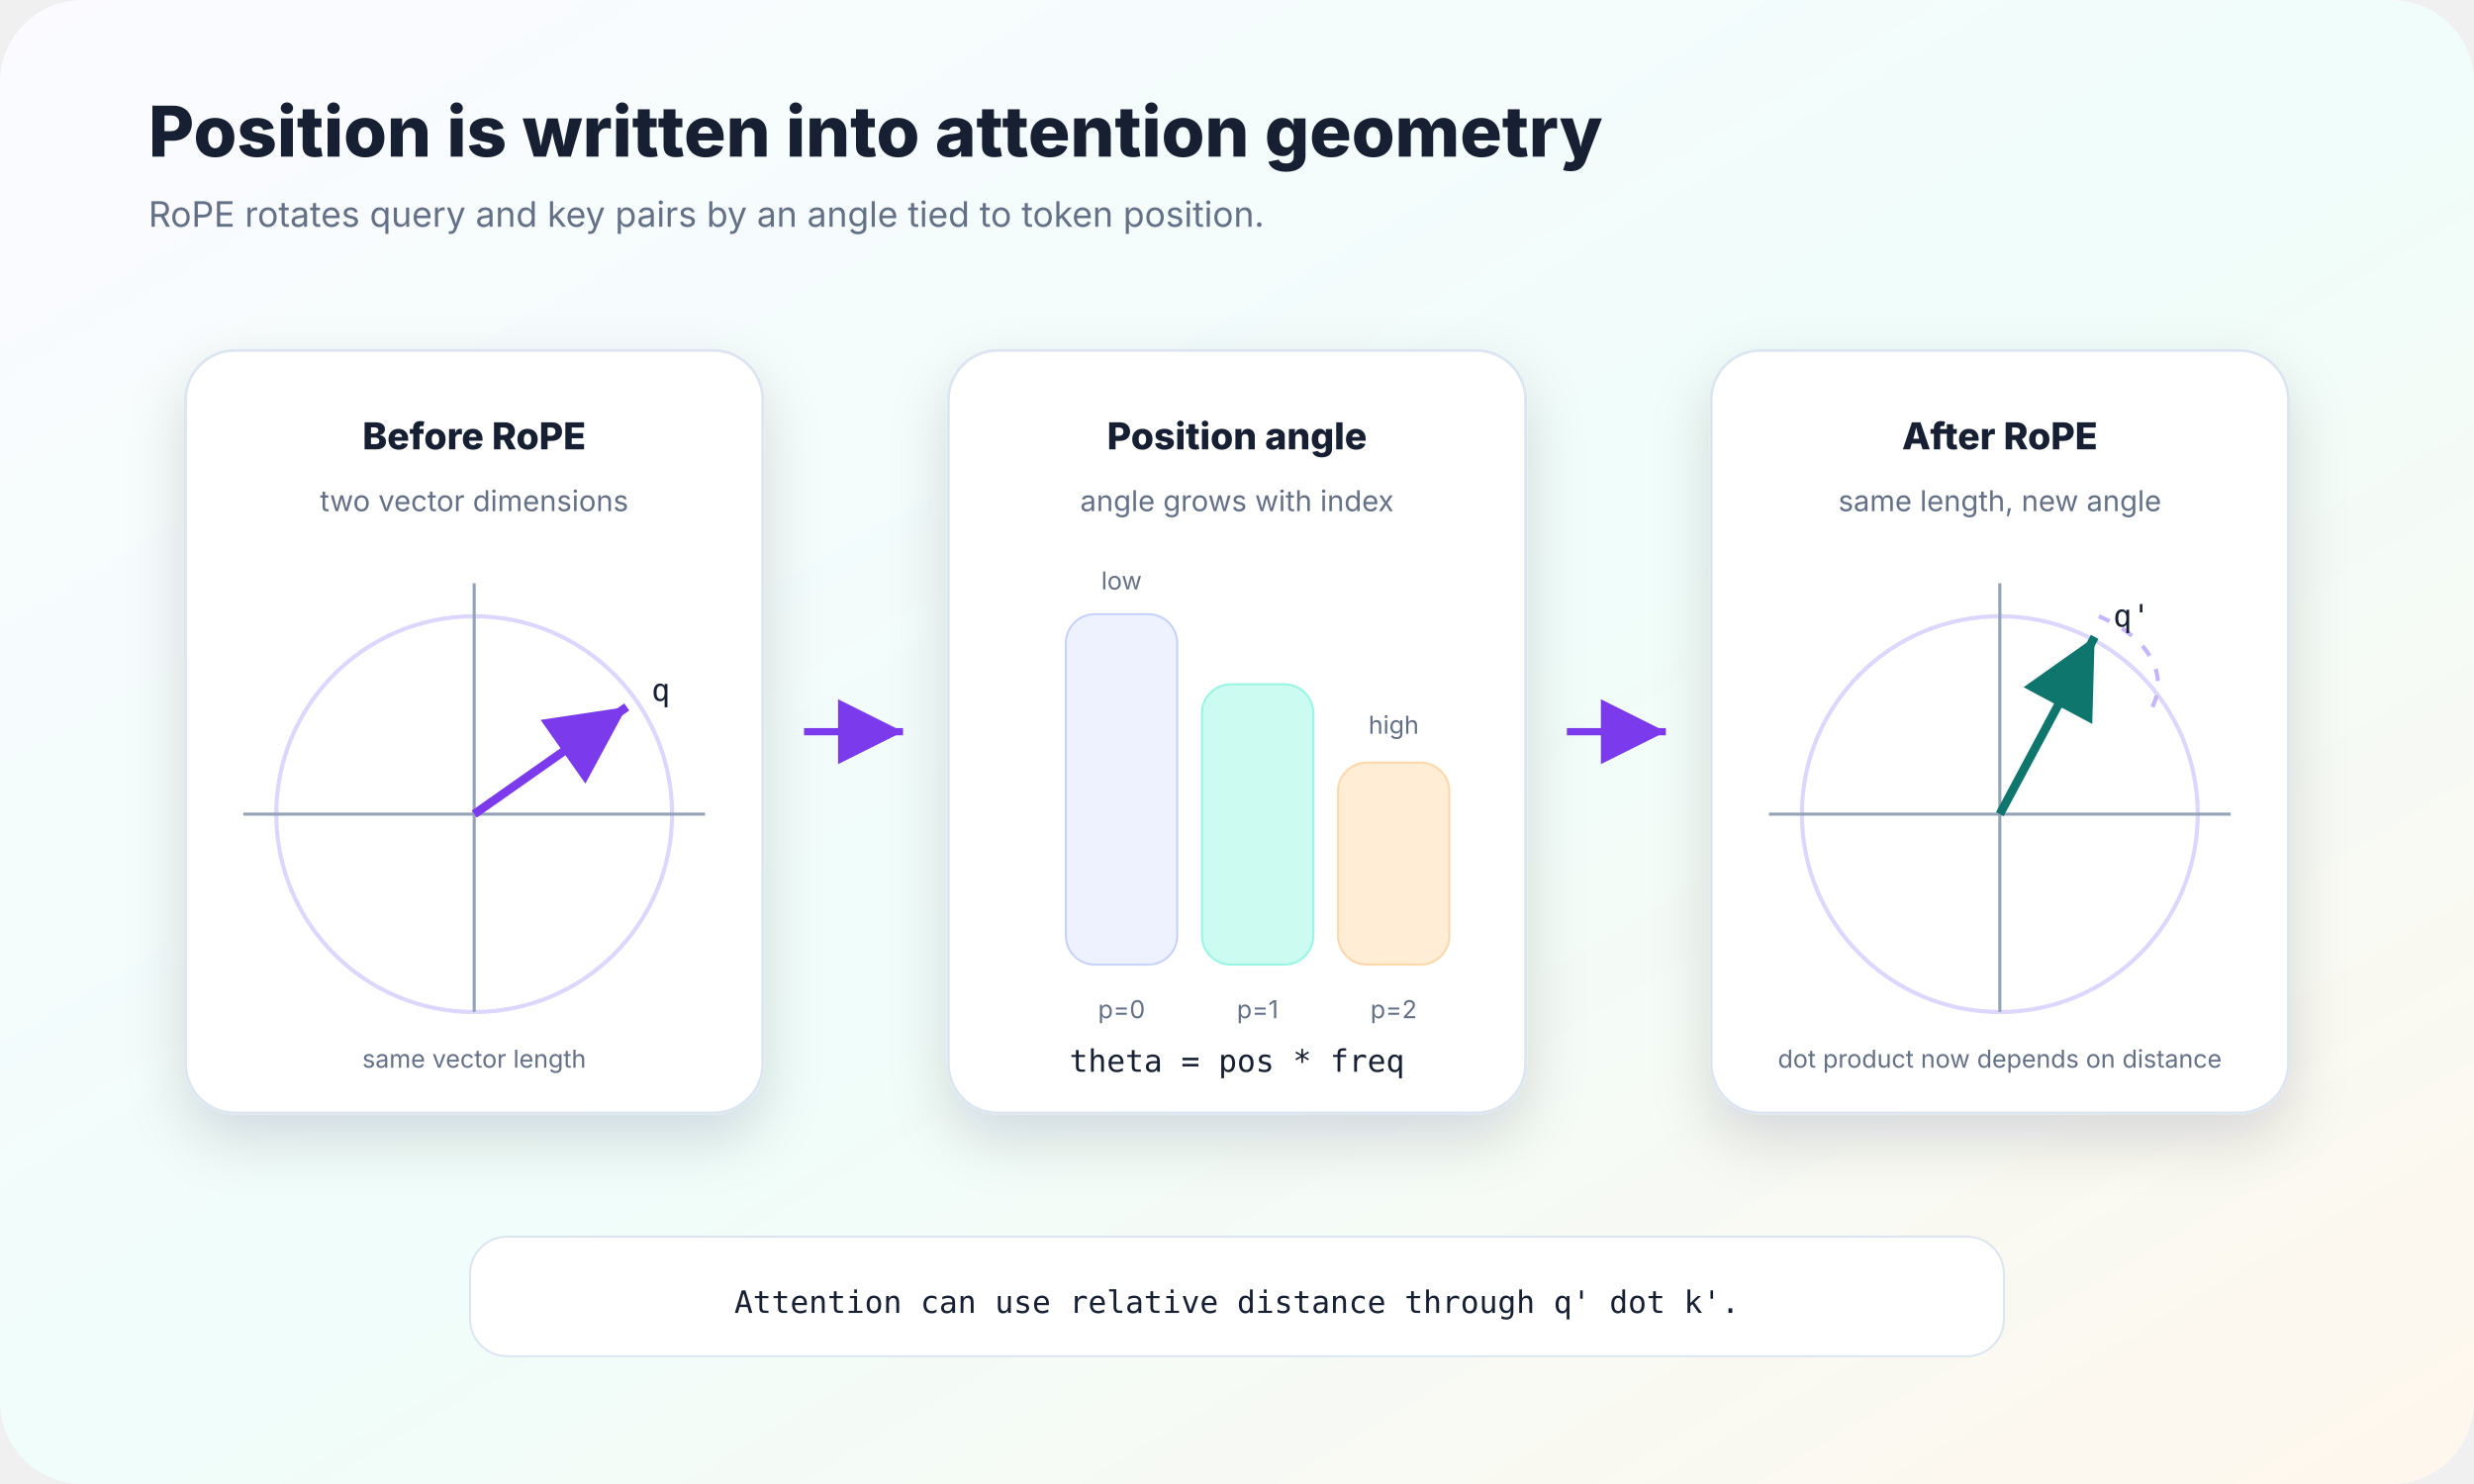
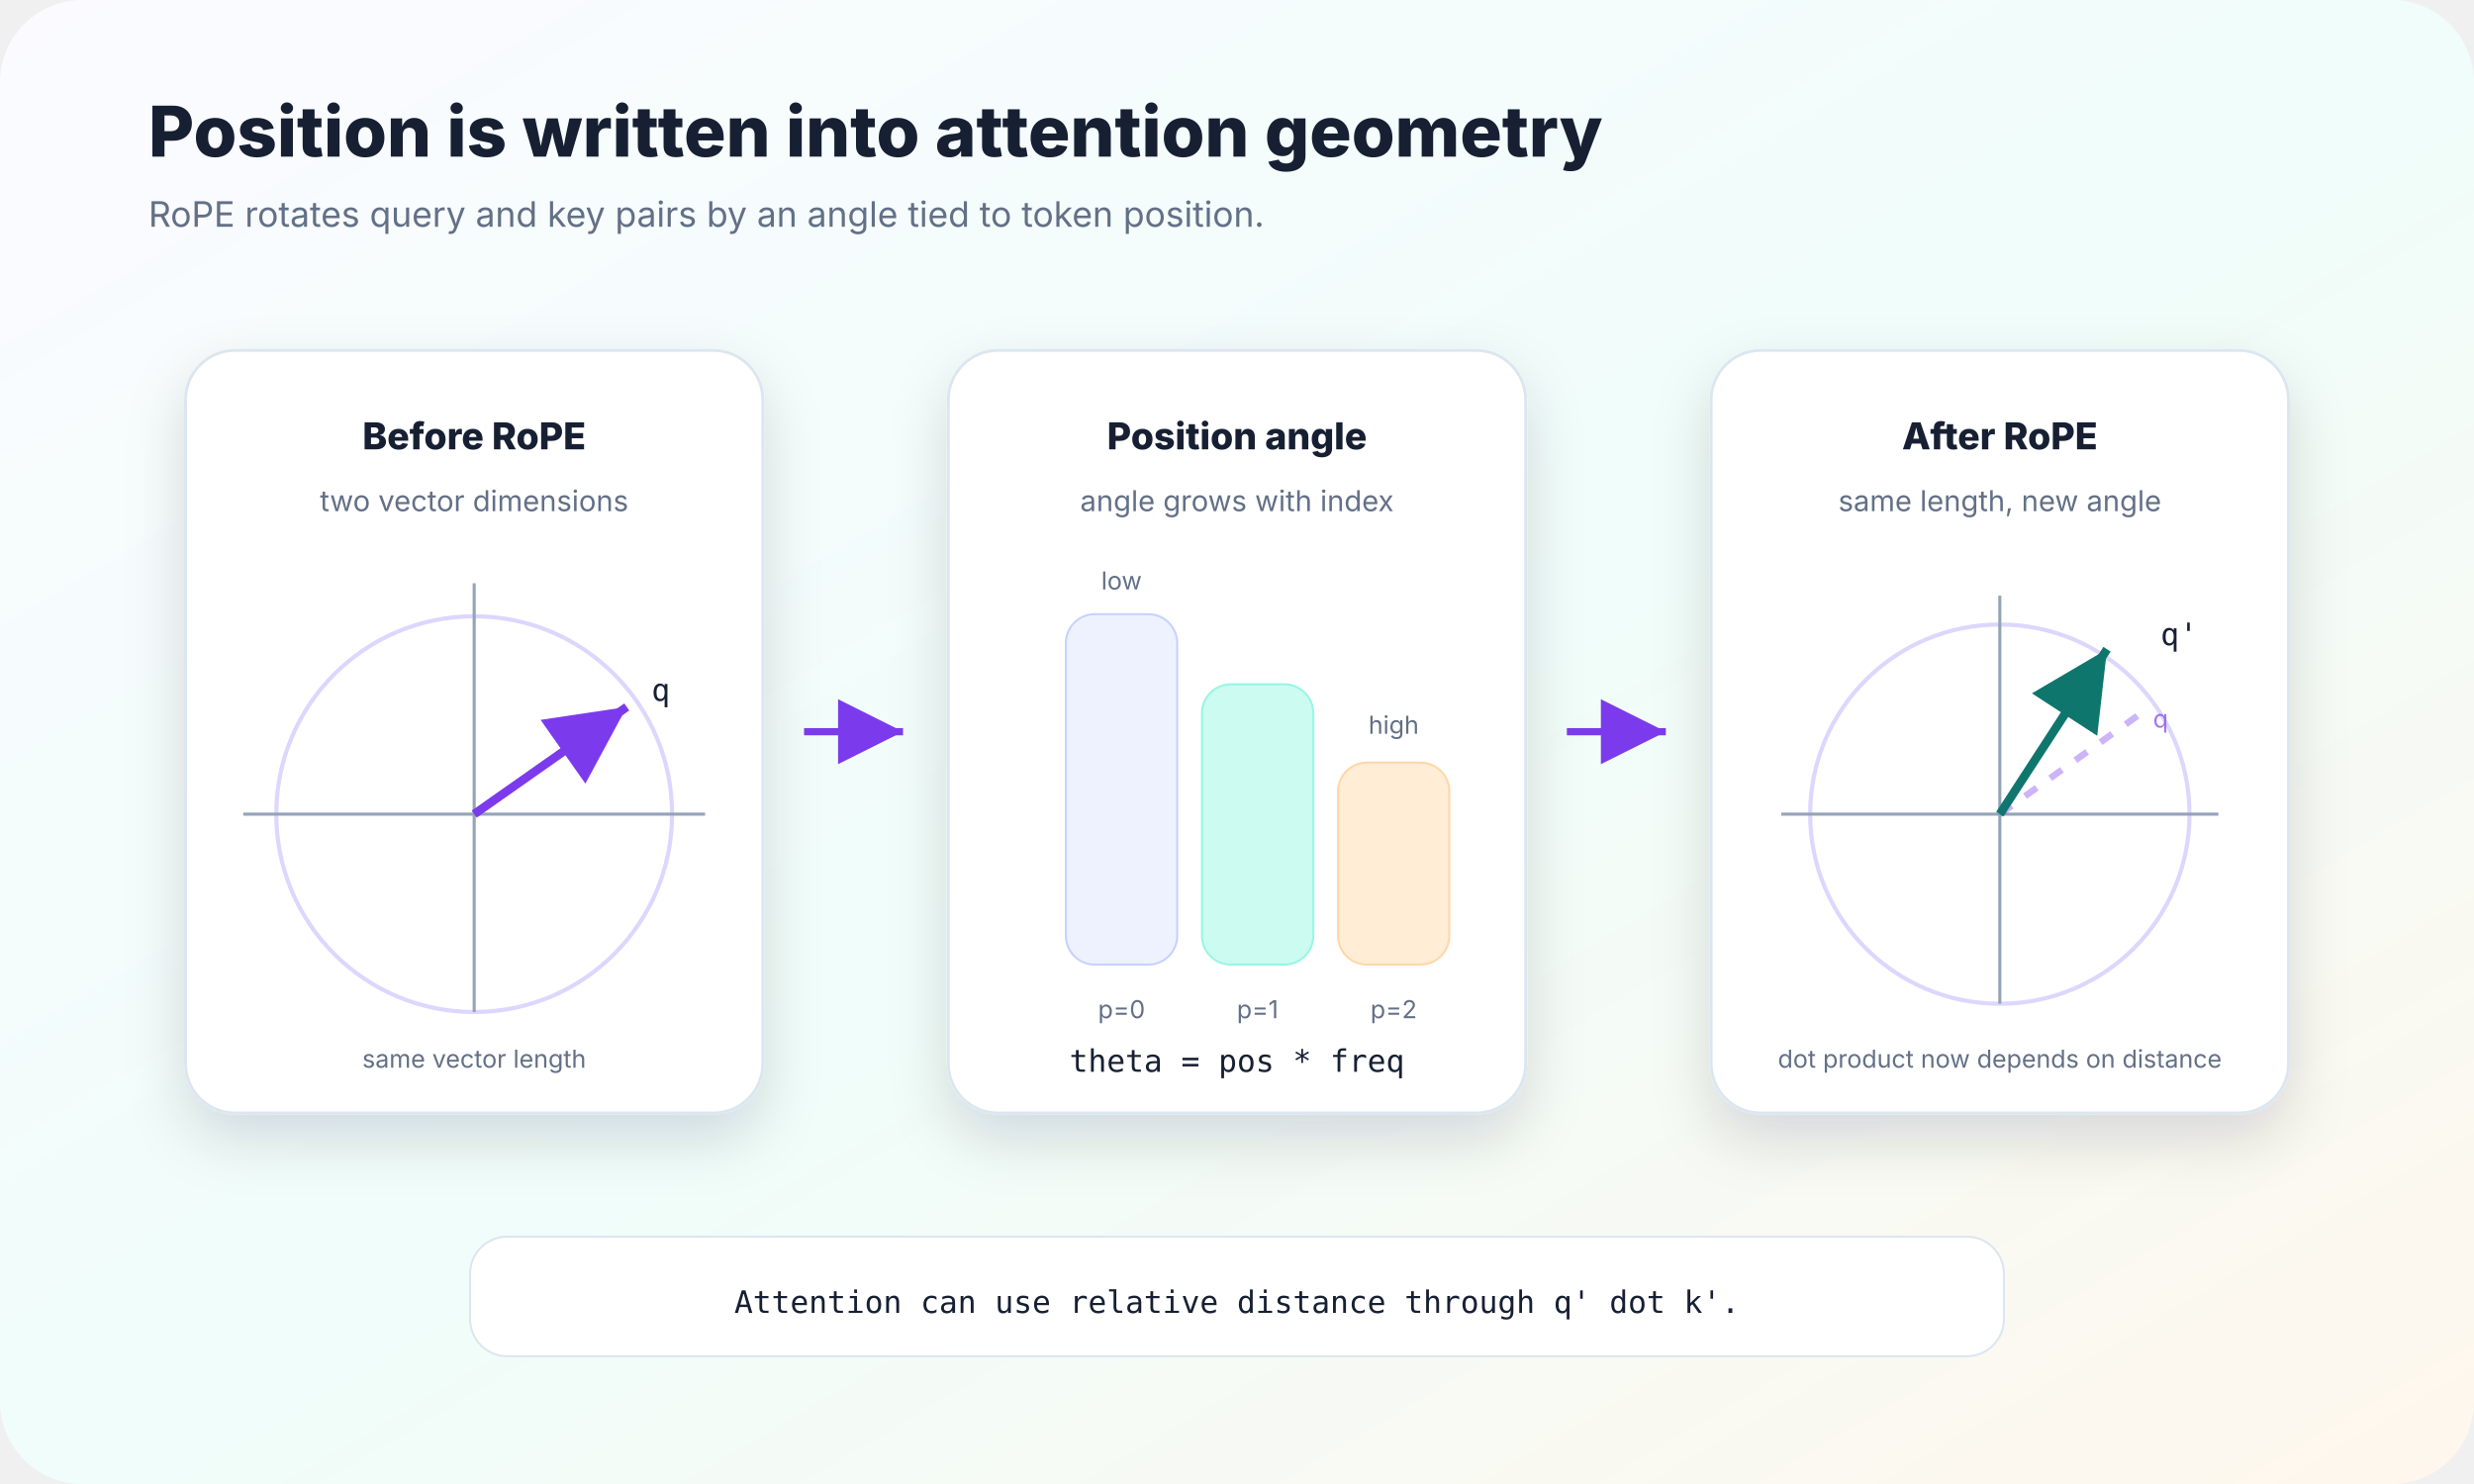
<svg xmlns="http://www.w3.org/2000/svg" width="1200" height="720" viewBox="0 0 1200 720" role="img" aria-labelledby="title desc">
  <defs>
    <linearGradient id="bg" x1="0" y1="0" x2="1" y2="1">
      <stop offset="0%" stop-color="#fbfbff" />
      <stop offset="52%" stop-color="#f0fdfa" />
      <stop offset="100%" stop-color="#fff7ed" />
    </linearGradient>
    <filter id="shadow" x="-20%" y="-20%" width="140%" height="140%">
      <feDropShadow dx="0" dy="12" stdDeviation="14" flood-color="#172033" flood-opacity="0.14" />
    </filter>
    <marker id="arrow" markerWidth="13" markerHeight="13" refX="11" refY="6.5" orient="auto">
      <path d="M2 2 L11 6.5 L2 11 Z" fill="#7c3aed" />
    </marker>
    <marker id="greenArrow" markerWidth="13" markerHeight="13" refX="11" refY="6.5" orient="auto">
      <path d="M2 2 L11 6.5 L2 11 Z" fill="#0f766e" />
    </marker>
    <style>
      text { font-family: Inter, ui-sans-serif, system-ui, -apple-system, BlinkMacSystemFont, "Segoe UI", sans-serif; fill: #172033; }
      .title { font-size: 34px; font-weight: 780; }
      .subtitle { font-size: 17px; fill: #637086; }
      .step { font-size: 18px; font-weight: 760; }
      .small { font-size: 14px; fill: #637086; }
      .tiny { font-size: 12px; fill: #637086; }
      .mono { font-family: "SFMono-Regular", Consolas, monospace; font-size: 15px; }
      .card { fill: #ffffff; stroke: #dce6f0; stroke-width: 1.4; filter: url(#shadow); }
      .axis { stroke: #94a3b8; stroke-width: 1.5; }
      .ring { fill: none; stroke: #ddd6fe; stroke-width: 2; }
      .vec { stroke: #7c3aed; stroke-width: 4.2; fill: none; marker-end: url(#arrow); }
      .vec2 { stroke: #0f766e; stroke-width: 4.2; fill: none; marker-end: url(#greenArrow); }
+       .oldvec { stroke: #7c3aed; stroke-width: 3.2; fill: none; stroke-dasharray: 7 8; opacity: 0.38; }
      .flow { stroke: #7c3aed; stroke-width: 3.5; fill: none; marker-end: url(#arrow); }
    </style>
  </defs>
  <rect width="1200" height="720" rx="40" fill="url(#bg)" />
  <text x="72" y="76" class="title">Position is written into attention geometry</text>
  <text x="72" y="110" class="subtitle">RoPE rotates query and key pairs by an angle tied to token position.</text>
  <g transform="translate(90 170)">
    <rect width="280" height="370" rx="24" class="card" />
    <text x="140" y="48" text-anchor="middle" class="step">Before RoPE</text>
    <text x="140" y="78" text-anchor="middle" class="small">two vector dimensions</text>
    <g transform="translate(140 225)">
      <circle r="96" class="ring" />
      <line x1="-112" y1="0" x2="112" y2="0" class="axis" />
      <line x1="0" y1="96" x2="0" y2="-112" class="axis" />
      <path d="M0 0 L74 -52" class="vec" />
      <text x="86" y="-55" class="mono">q</text>
    </g>
    <text x="140" y="348" text-anchor="middle" class="tiny">same vector length</text>
  </g>
  <path d="M390 355 H438" class="flow" />
  <g transform="translate(460 170)">
    <rect width="280" height="370" rx="24" class="card" />
    <text x="140" y="48" text-anchor="middle" class="step">Position angle</text>
    <text x="140" y="78" text-anchor="middle" class="small">angle grows with index</text>
    <g transform="translate(57 128)">
      <rect width="54" height="170" rx="14" fill="#eef2ff" stroke="#c7d2fe" />
      <rect x="66" y="34" width="54" height="136" rx="14" fill="#ccfbf1" stroke="#99f6e4" />
      <rect x="132" y="72" width="54" height="98" rx="14" fill="#ffedd5" stroke="#fed7aa" />
      <text x="27" y="196" text-anchor="middle" class="tiny">p=0</text>
      <text x="93" y="196" text-anchor="middle" class="tiny">p=1</text>
      <text x="159" y="196" text-anchor="middle" class="tiny">p=2</text>
      <text x="27" y="-12" text-anchor="middle" class="tiny">low</text>
      <text x="159" y="58" text-anchor="middle" class="tiny">high</text>
    </g>
    <text x="140" y="350" text-anchor="middle" class="mono">theta = pos * freq</text>
  </g>
  <path d="M760 355 H808" class="flow" />
  <g transform="translate(830 170)">
    <rect width="280" height="370" rx="24" class="card" />
    <text x="140" y="48" text-anchor="middle" class="step">After RoPE</text>
    <text x="140" y="78" text-anchor="middle" class="small">same length, new angle</text>
    <g transform="translate(140 225)">
-       <circle r="96" class="ring" />
-       <line x1="-112" y1="0" x2="112" y2="0" class="axis" />
-       <line x1="0" y1="96" x2="0" y2="-112" class="axis" />
-       <path d="M0 0 L46 -86" class="vec2" />
-       <path d="M74 -52 C82 -68, 72 -86, 48 -96" stroke="#c4b5fd" stroke-width="2" fill="none" stroke-dasharray="6 7" />
-       <text x="55" y="-91" class="mono">q'</text>
+       <circle r="92" class="ring" />
+       <line x1="-106" y1="0" x2="106" y2="0" class="axis" />
+       <line x1="0" y1="92" x2="0" y2="-106" class="axis" />
+       <path d="M0 0 L70 -50" class="oldvec" />
+       <path d="M0 0 L52 -80" class="vec2" />
+       <text x="78" y="-42" text-anchor="middle" class="tiny" style="fill:#7c3aed; opacity:0.7">q</text>
+       <rect x="66" y="-102" width="42" height="28" rx="14" fill="#ffffff" opacity="0.94" />
+       <text x="87" y="-82" text-anchor="middle" class="mono">q'</text>
    </g>
    <text x="140" y="348" text-anchor="middle" class="tiny">dot product now depends on distance</text>
  </g>
  <rect x="228" y="600" width="744" height="58" rx="18" fill="#ffffff" stroke="#dce6f0" />
  <text x="600" y="637" text-anchor="middle" class="mono">Attention can use relative distance through q' dot k'.</text>
</svg>
